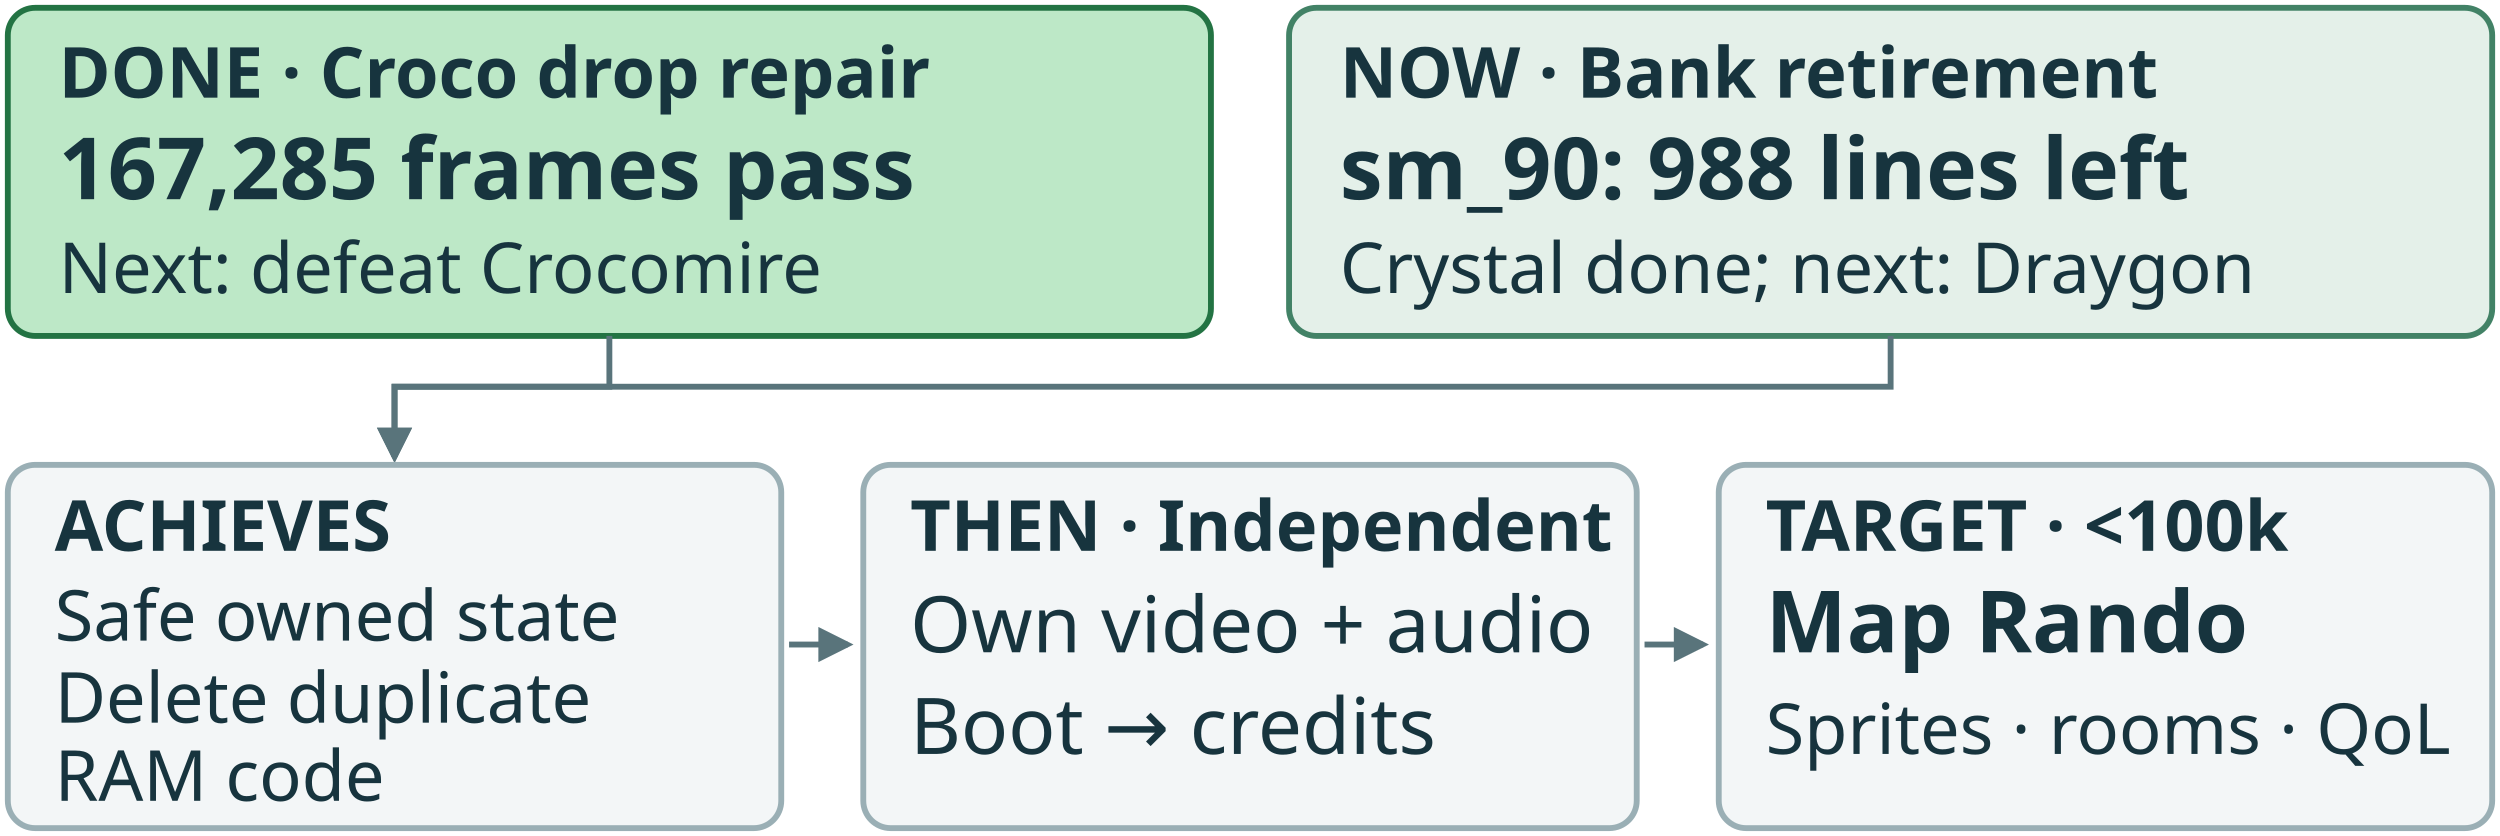
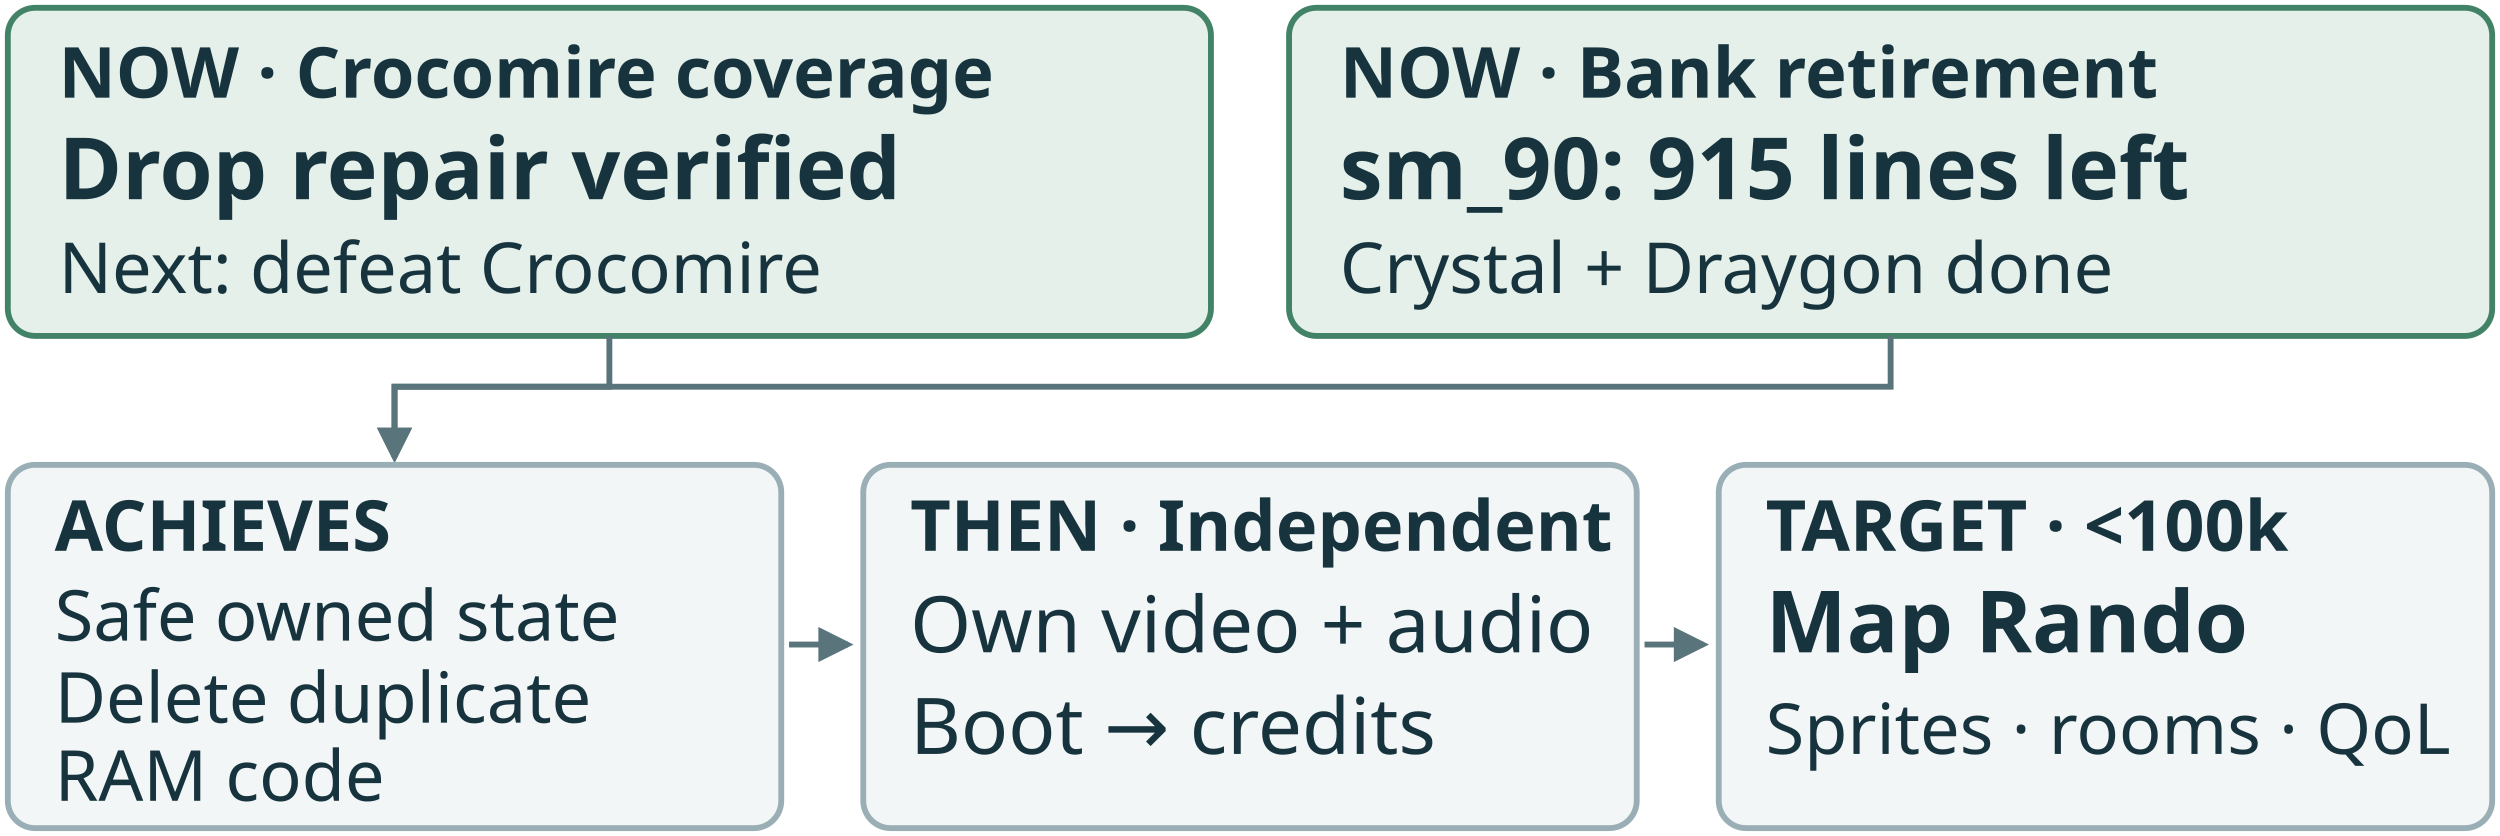
<svg xmlns="http://www.w3.org/2000/svg" width="640" height="214" viewBox="0 0 640 214" role="img" aria-labelledby="title description">
  <defs>
    <marker id="arrow" markerWidth="6" markerHeight="6" refX="5" refY="3" orient="auto">
      <path d="M0 0L6 3L0 6" fill="#59747b" />
    </marker>
  </defs>
  <style>text{font-family:system-ui,Segoe UI,sans-serif;fill:#17343e} .tag{font-size:18px;font-weight:650}.name{font-size:22px;font-weight:650}.note{font-size:20px}.small{font-size:18px}.now{fill:#e4f0e9;stroke:#428266}.done{fill:#bde8c7;stroke:#237343}.later{fill:#f3f6f7;stroke:#9aafb5}rect{stroke-width:1.5}path.link{fill:none;stroke:#59747b;stroke-width:1.5;marker-end:url(#arrow)}</style>
-   <g aria-label="Done: Crocomire drop repair; next: finish the fight">
-     <rect class="done" x="2" y="2" width="308" height="84" rx="7" />
-     <text x="15" y="25" class="tag">DONE · Croco drop repair</text>
-     <text x="15" y="51" class="name">167,285 frames pass</text>
+   <g aria-label="Now: Crocomire defeat coverage; drop repair complete">
+     <rect class="now" x="2" y="2" width="308" height="84" rx="7" />
+     <text x="15" y="25" class="tag">NOW · Crocomire coverage</text>
+     <text x="15" y="51" class="name">Drop repair verified</text>
    <text x="15" y="75" class="small">Next: defeat Crocomire</text>
  </g>
-   <g aria-label="Now: sm_90 retirement; Crystal Flash done; next: Draygon">
+   <g aria-label="Now: remaining sm_90 retirement; Crystal Flash and Draygon complete">
    <rect class="now" x="330" y="2" width="308" height="84" rx="7" />
    <text x="343" y="25" class="tag">NOW · Bank retirement</text>
-     <text x="343" y="51" class="name">sm_90: 988 lines left</text>
-     <text x="343" y="75" class="small">Crystal done; next: Draygon</text>
+     <text x="343" y="51" class="name">sm_90: 915 lines left</text>
+     <text x="343" y="75" class="small">Crystal + Draygon done</text>
  </g>
  <path class="link" d="M156 86V99H101V117" />
  <path class="link" d="M484 86V99H101V117" />
  <g aria-label="Achieves: safe owned state with duplicate RAM code deleted">
    <rect class="later" x="2" y="119" width="198" height="93" rx="7" />
    <text x="14" y="141" class="tag">ACHIEVES</text>
    <text x="14" y="164" class="small">Safe owned state</text>
    <text x="14" y="185" class="small">Delete duplicate</text>
    <text x="14" y="205" class="small">RAM code</text>
  </g>
  <path class="link" d="M202 165H217" />
  <g aria-label="Then: independent engine">
    <rect class="later" x="221" y="119" width="198" height="93" rx="7" />
    <text x="233" y="141" class="tag">THEN · Independent</text>
    <text x="233" y="167" class="note">Own video + audio</text>
    <text x="233" y="193" class="note">Boot → credits</text>
  </g>
  <path class="link" d="M421 165H436" />
  <g aria-label="Target: Map Rando engine">
    <rect class="later" x="440" y="119" width="198" height="93" rx="7" />
    <text x="452" y="141" class="tag">TARGET · &lt;100k</text>
    <text x="452" y="167" class="name">Map Rando</text>
    <text x="452" y="193" class="small">Sprites · rooms · QoL</text>
  </g>
</svg>
